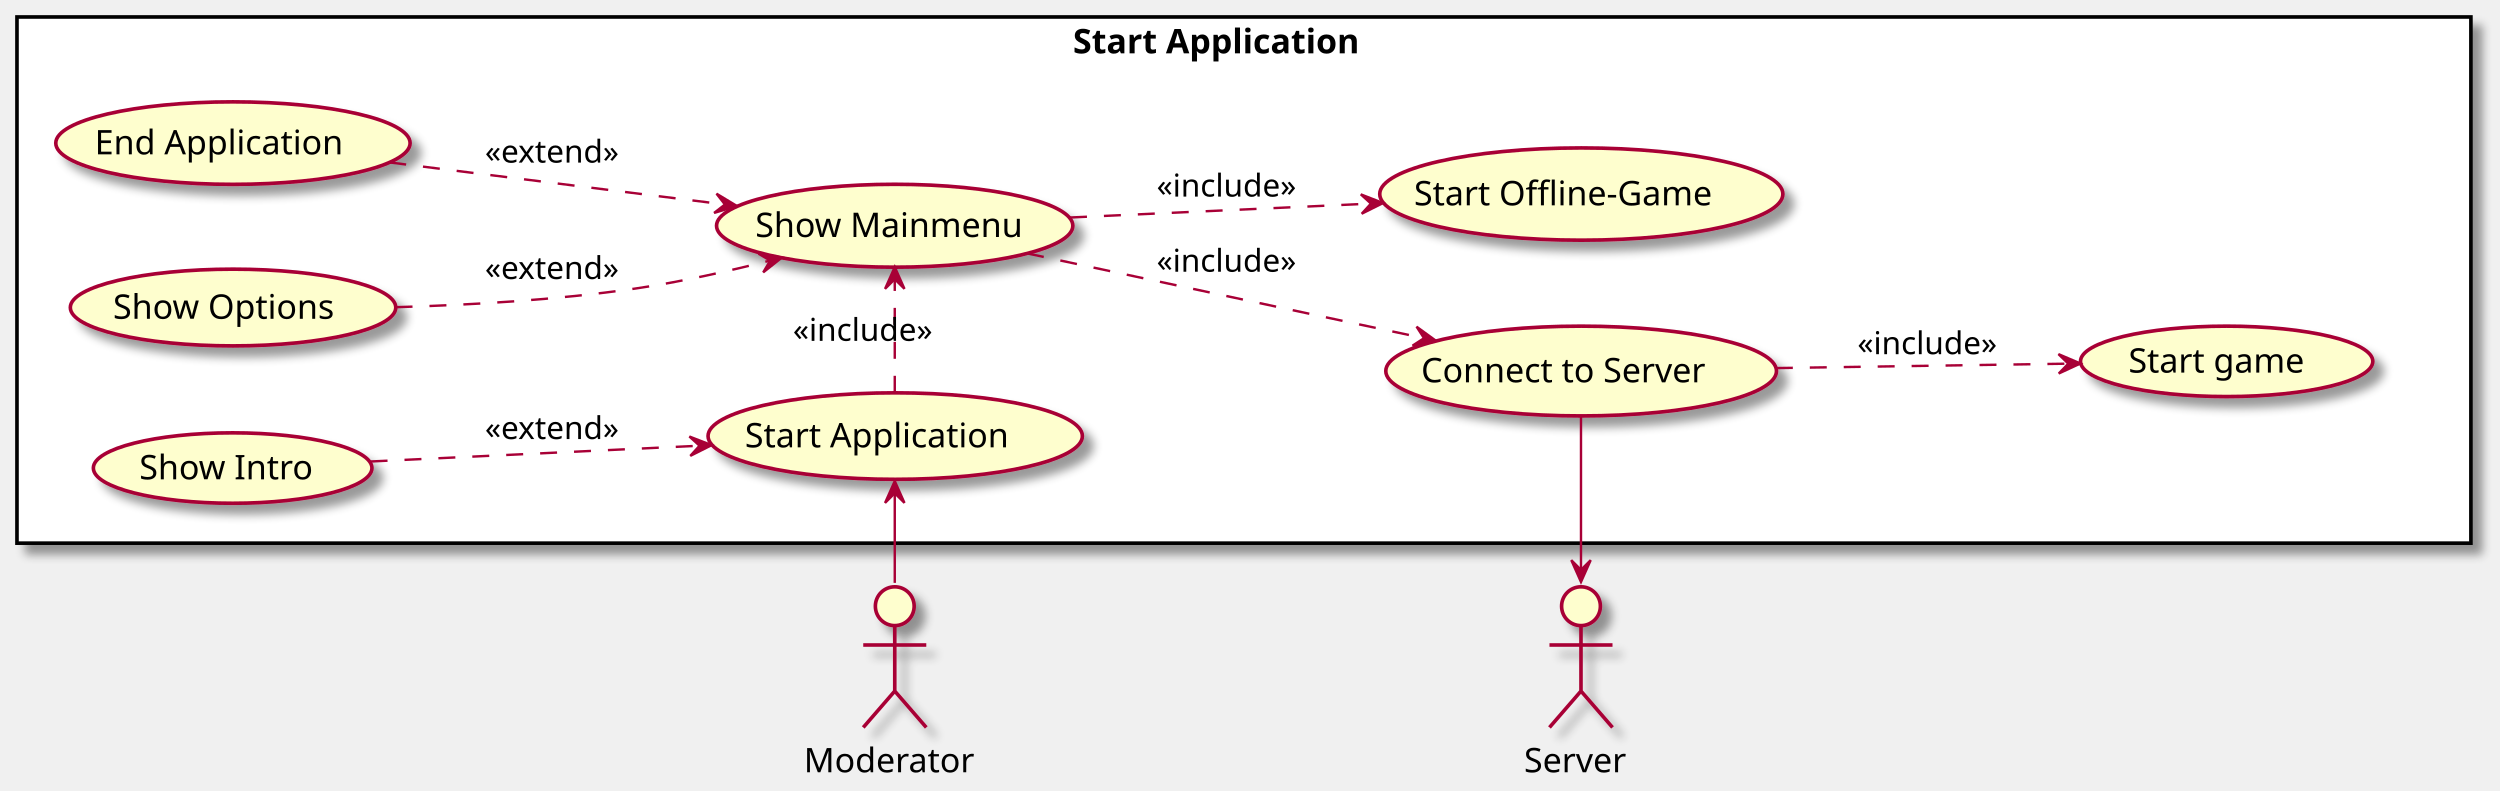
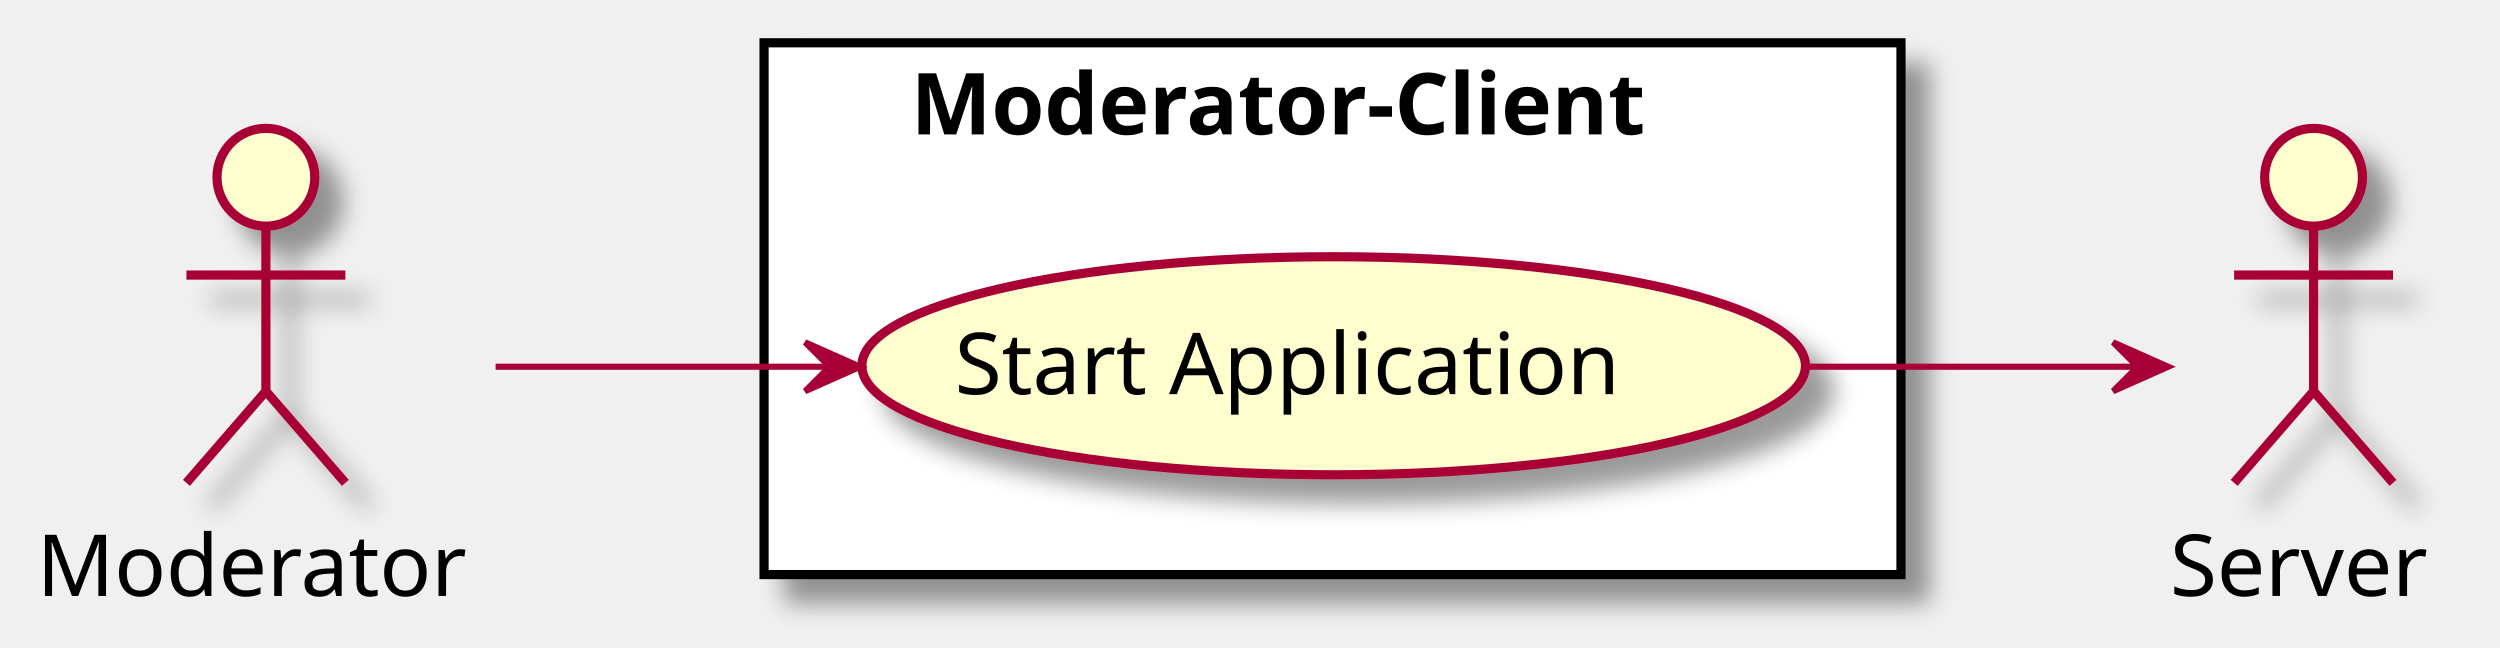
- <svg xmlns="http://www.w3.org/2000/svg" contentScriptType="application/ecmascript" contentStyleType="text/css" height="326px" preserveAspectRatio="none" style="width:1031px;height:326px;" version="1.1" viewBox="0 0 1031 326" width="1031px" zoomAndPan="magnify">
+ <svg xmlns="http://www.w3.org/2000/svg" contentScriptType="application/ecmascript" contentStyleType="text/css" height="106px" preserveAspectRatio="none" style="width:409px;height:106px;" version="1.1" viewBox="0 0 409 106" width="409px" zoomAndPan="magnify">
  <defs>
-     <filter height="300%" id="f43i0ond4afq3" width="300%" x="-1" y="-1">
+     <filter height="300%" id="f1qlv9q11oe6zx" width="300%" x="-1" y="-1">
      <feGaussianBlur result="blurOut" stdDeviation="2.0" />
      <feColorMatrix in="blurOut" result="blurOut2" type="matrix" values="0 0 0 0 0 0 0 0 0 0 0 0 0 0 0 0 0 0 .4 0" />
      <feOffset dx="4.0" dy="4.0" in="blurOut2" result="blurOut3" />
      <feBlend in="SourceGraphic" in2="blurOut3" mode="normal" />
    </filter>
  </defs>
  <g>
-     <rect fill="#FFFFFF" filter="url(#f43i0ond4afq3)" height="217" style="stroke: #000000; stroke-width: 1.5;" width="1012" x="7" y="7" />
-     <text fill="#000000" font-family="sans-serif" font-size="14" font-weight="bold" lengthAdjust="spacingAndGlyphs" textLength="141" x="442.5" y="21.995">Start Application</text>
-     <ellipse cx="369.188" cy="179.838" fill="#FEFECE" filter="url(#f43i0ond4afq3)" rx="77.188" ry="17.838" style="stroke: #A80036; stroke-width: 1.5;" />
-     <text fill="#000000" font-family="sans-serif" font-size="14" lengthAdjust="spacingAndGlyphs" textLength="124" x="307.188" y="184.486">Start Application</text>
-     <ellipse cx="95.947" cy="193.024" fill="#FEFECE" filter="url(#f43i0ond4afq3)" rx="57.447" ry="14.524" style="stroke: #A80036; stroke-width: 1.5;" />
-     <text fill="#000000" font-family="sans-serif" font-size="14" lengthAdjust="spacingAndGlyphs" textLength="77" x="57.447" y="197.672">Show Intro</text>
-     <ellipse cx="368.971" cy="93.094" fill="#FEFECE" filter="url(#f43i0ond4afq3)" rx="73.471" ry="17.094" style="stroke: #A80036; stroke-width: 1.5;" />
-     <text fill="#000000" font-family="sans-serif" font-size="14" lengthAdjust="spacingAndGlyphs" textLength="115" x="311.471" y="97.743">Show Mainmenu</text>
-     <ellipse cx="96.111" cy="126.822" fill="#FEFECE" filter="url(#f43i0ond4afq3)" rx="67.111" ry="15.822" style="stroke: #A80036; stroke-width: 1.5;" />
-     <text fill="#000000" font-family="sans-serif" font-size="14" lengthAdjust="spacingAndGlyphs" textLength="99" x="46.611" y="131.471">Show Options</text>
-     <ellipse cx="96.064" cy="59.013" fill="#FEFECE" filter="url(#f43i0ond4afq3)" rx="73.064" ry="17.013" style="stroke: #A80036; stroke-width: 1.5;" />
-     <text fill="#000000" font-family="sans-serif" font-size="14" lengthAdjust="spacingAndGlyphs" textLength="114" x="39.064" y="63.661">End Application</text>
-     <ellipse cx="652.131" cy="80.026" fill="#FEFECE" filter="url(#f43i0ond4afq3)" rx="83.131" ry="19.026" style="stroke: #A80036; stroke-width: 1.5;" />
-     <text fill="#000000" font-family="sans-serif" font-size="14" lengthAdjust="spacingAndGlyphs" textLength="138" x="583.131" y="84.675">Start Offline-Game</text>
-     <ellipse cx="652.062" cy="153.012" fill="#FEFECE" filter="url(#f43i0ond4afq3)" rx="80.562" ry="18.512" style="stroke: #A80036; stroke-width: 1.5;" />
-     <text fill="#000000" font-family="sans-serif" font-size="14" lengthAdjust="spacingAndGlyphs" textLength="132" x="586.062" y="157.661">Connect to Server</text>
-     <ellipse cx="918.276" cy="149.024" fill="#FEFECE" filter="url(#f43i0ond4afq3)" rx="60.276" ry="14.524" style="stroke: #A80036; stroke-width: 1.5;" />
-     <text fill="#000000" font-family="sans-serif" font-size="14" lengthAdjust="spacingAndGlyphs" textLength="81" x="877.776" y="153.672">Start game</text>
-     <ellipse cx="369" cy="250" fill="#FEFECE" filter="url(#f43i0ond4afq3)" rx="8" ry="8" style="stroke: #A80036; stroke-width: 1.5;" />
-     <path d="M369,258 L369,285 M356,266 L382,266 M369,285 L356,300 M369,285 L382,300 " fill="none" filter="url(#f43i0ond4afq3)" style="stroke: #A80036; stroke-width: 1.5;" />
-     <text fill="#000000" font-family="sans-serif" font-size="14" lengthAdjust="spacingAndGlyphs" textLength="75" x="331.5" y="318.495">Moderator</text>
-     <ellipse cx="652" cy="250" fill="#FEFECE" filter="url(#f43i0ond4afq3)" rx="8" ry="8" style="stroke: #A80036; stroke-width: 1.5;" />
-     <path d="M652,258 L652,285 M639,266 L665,266 M652,285 L639,300 M652,285 L665,300 " fill="none" filter="url(#f43i0ond4afq3)" style="stroke: #A80036; stroke-width: 1.5;" />
-     <text fill="#000000" font-family="sans-serif" font-size="14" lengthAdjust="spacingAndGlyphs" textLength="47" x="628.5" y="318.495">Server</text>
-     <path d="M369,240.363 C369,228.122 369,215.88 369,203.638 " fill="none" id="m-to-s" style="stroke: #A80036; stroke-width: 1.0;" />
-     <polygon fill="#A80036" points="369,198.392,365,207.392,369,203.392,373,207.392,369,198.392" style="stroke: #A80036; stroke-width: 1.0;" />
-     <path d="M152.823,190.322 C191.907,188.447 244.708,185.914 288.224,183.827 " fill="none" id="ia-to-s" style="stroke: #A80036; stroke-width: 1.0; stroke-dasharray: 7.0,7.0;" />
-     <polygon fill="#A80036" points="293.483,183.575,284.301,180.012,288.489,183.815,284.685,188.002,293.483,183.575" style="stroke: #A80036; stroke-width: 1.0;" />
-     <text fill="#000000" font-family="sans-serif" font-size="13" lengthAdjust="spacingAndGlyphs" textLength="61" x="200" y="181.067">«extend»</text>
-     <path d="M369,161.974 C369,148.409 369,129.743 369,115.249 " fill="none" id="s-to-mm" style="stroke: #A80036; stroke-width: 1.0; stroke-dasharray: 7.0,7.0;" />
-     <polygon fill="#A80036" points="369,110.115,365,119.115,369,115.115,373,119.115,369,110.115" style="stroke: #A80036; stroke-width: 1.0;" />
-     <text fill="#000000" font-family="sans-serif" font-size="13" lengthAdjust="spacingAndGlyphs" textLength="61" x="327" y="140.567">«include»</text>
-     <path d="M163.117,126.692 C193.387,125.809 229.646,123.708 262,119 C280.339,116.332 300.137,111.907 317.603,107.458 " fill="none" id="so-to-mm" style="stroke: #A80036; stroke-width: 1.0; stroke-dasharray: 7.0,7.0;" />
-     <polygon fill="#A80036" points="322.464,106.204,312.75,104.581,317.623,107.454,314.75,112.327,322.464,106.204" style="stroke: #A80036; stroke-width: 1.0;" />
-     <text fill="#000000" font-family="sans-serif" font-size="13" lengthAdjust="spacingAndGlyphs" textLength="61" x="200" y="115.067">«extend»</text>
-     <path d="M732.359,151.8 C770.793,151.219 816.363,150.529 852.675,149.98 " fill="none" id="cs-to-sg" style="stroke: #A80036; stroke-width: 1.0; stroke-dasharray: 7.0,7.0;" />
-     <polygon fill="#A80036" points="857.963,149.9,848.904,146.037,852.964,149.976,849.025,154.036,857.963,149.9" style="stroke: #A80036; stroke-width: 1.0;" />
-     <text fill="#000000" font-family="sans-serif" font-size="13" lengthAdjust="spacingAndGlyphs" textLength="61" x="766" y="146.067">«include»</text>
-     <path d="M423.591,104.494 C458.806,112.042 505.892,122.124 547.5,131 C560.268,133.724 573.923,136.631 586.989,139.409 " fill="none" id="mm-to-cs" style="stroke: #A80036; stroke-width: 1.0; stroke-dasharray: 7.0,7.0;" />
-     <polygon fill="#A80036" points="592.157,140.508,584.186,134.724,587.266,139.468,582.522,142.549,592.157,140.508" style="stroke: #A80036; stroke-width: 1.0;" />
-     <text fill="#000000" font-family="sans-serif" font-size="13" lengthAdjust="spacingAndGlyphs" textLength="61" x="477" y="112.067">«include»</text>
-     <path d="M160.537,66.971 C202.029,72.177 256.204,78.974 298.788,84.317 " fill="none" id="ea-to-mm" style="stroke: #A80036; stroke-width: 1.0; stroke-dasharray: 7.0,7.0;" />
-     <polygon fill="#A80036" points="303.922,84.961,295.489,79.874,298.961,84.34,294.495,87.811,303.922,84.961" style="stroke: #A80036; stroke-width: 1.0;" />
-     <text fill="#000000" font-family="sans-serif" font-size="13" lengthAdjust="spacingAndGlyphs" textLength="61" x="200" y="67.067">«extend»</text>
-     <path d="M652,234.93 C652,213.851 652,192.771 652,171.691 " fill="none" id="se-backto-cs" style="stroke: #A80036; stroke-width: 1.0;" />
-     <polygon fill="#A80036" points="652,240,656,231,652,235,648,231,652,240" style="stroke: #A80036; stroke-width: 1.0;" />
-     <path d="M441.271,89.703 C478.929,87.961 525.432,85.809 565.073,83.975 " fill="none" id="mm-to-og" style="stroke: #A80036; stroke-width: 1.0; stroke-dasharray: 7.0,7.0;" />
-     <polygon fill="#A80036" points="570.369,83.73,561.193,80.151,565.374,83.961,561.564,88.142,570.369,83.73" style="stroke: #A80036; stroke-width: 1.0;" />
-     <text fill="#000000" font-family="sans-serif" font-size="13" lengthAdjust="spacingAndGlyphs" textLength="61" x="477" y="81.067">«include»</text>
+     <rect fill="#FFFFFF" filter="url(#f1qlv9q11oe6zx)" height="87" style="stroke: #000000; stroke-width: 1.5;" width="186" x="125" y="7" />
+     <text fill="#000000" font-family="sans-serif" font-size="14" font-weight="bold" lengthAdjust="spacingAndGlyphs" textLength="138" x="149" y="21.995">Moderator-Client</text>
+     <ellipse cx="218.188" cy="59.838" fill="#FEFECE" filter="url(#f1qlv9q11oe6zx)" rx="77.188" ry="17.838" style="stroke: #A80036; stroke-width: 1.5;" />
+     <text fill="#000000" font-family="sans-serif" font-size="14" lengthAdjust="spacingAndGlyphs" textLength="124" x="156.188" y="64.486">Start Application</text>
+     <ellipse cx="43.5" cy="29" fill="#FEFECE" filter="url(#f1qlv9q11oe6zx)" rx="8" ry="8" style="stroke: #A80036; stroke-width: 1.5;" />
+     <path d="M43.5,37 L43.5,64 M30.5,45 L56.5,45 M43.5,64 L30.5,79 M43.5,64 L56.5,79 " fill="none" filter="url(#f1qlv9q11oe6zx)" style="stroke: #A80036; stroke-width: 1.5;" />
+     <text fill="#000000" font-family="sans-serif" font-size="14" lengthAdjust="spacingAndGlyphs" textLength="75" x="6" y="97.495">Moderator</text>
+     <ellipse cx="378.5" cy="29" fill="#FEFECE" filter="url(#f1qlv9q11oe6zx)" rx="8" ry="8" style="stroke: #A80036; stroke-width: 1.5;" />
+     <path d="M378.5,37 L378.5,64 M365.5,45 L391.5,45 M378.5,64 L365.5,79 M378.5,64 L391.5,79 " fill="none" filter="url(#f1qlv9q11oe6zx)" style="stroke: #A80036; stroke-width: 1.5;" />
+     <text fill="#000000" font-family="sans-serif" font-size="14" lengthAdjust="spacingAndGlyphs" textLength="47" x="355" y="97.495">Server</text>
+     <path d="M81.083,60 C96.993,60 116.324,60 135.355,60 " fill="none" id="m-to-start" style="stroke: #A80036; stroke-width: 1.0;" />
+     <polygon fill="#A80036" points="140.711,60,131.711,56,135.711,60,131.711,64,140.711,60" style="stroke: #A80036; stroke-width: 1.0;" />
+     <path d="M295,60 C314.559,60 334.381,60 349.692,60 " fill="none" id="start-to-s" style="stroke: #A80036; stroke-width: 1.0;" />
+     <polygon fill="#A80036" points="354.705,60,345.705,56,349.705,60,345.705,64,354.705,60" style="stroke: #A80036; stroke-width: 1.0;" />
  </g>
</svg>
